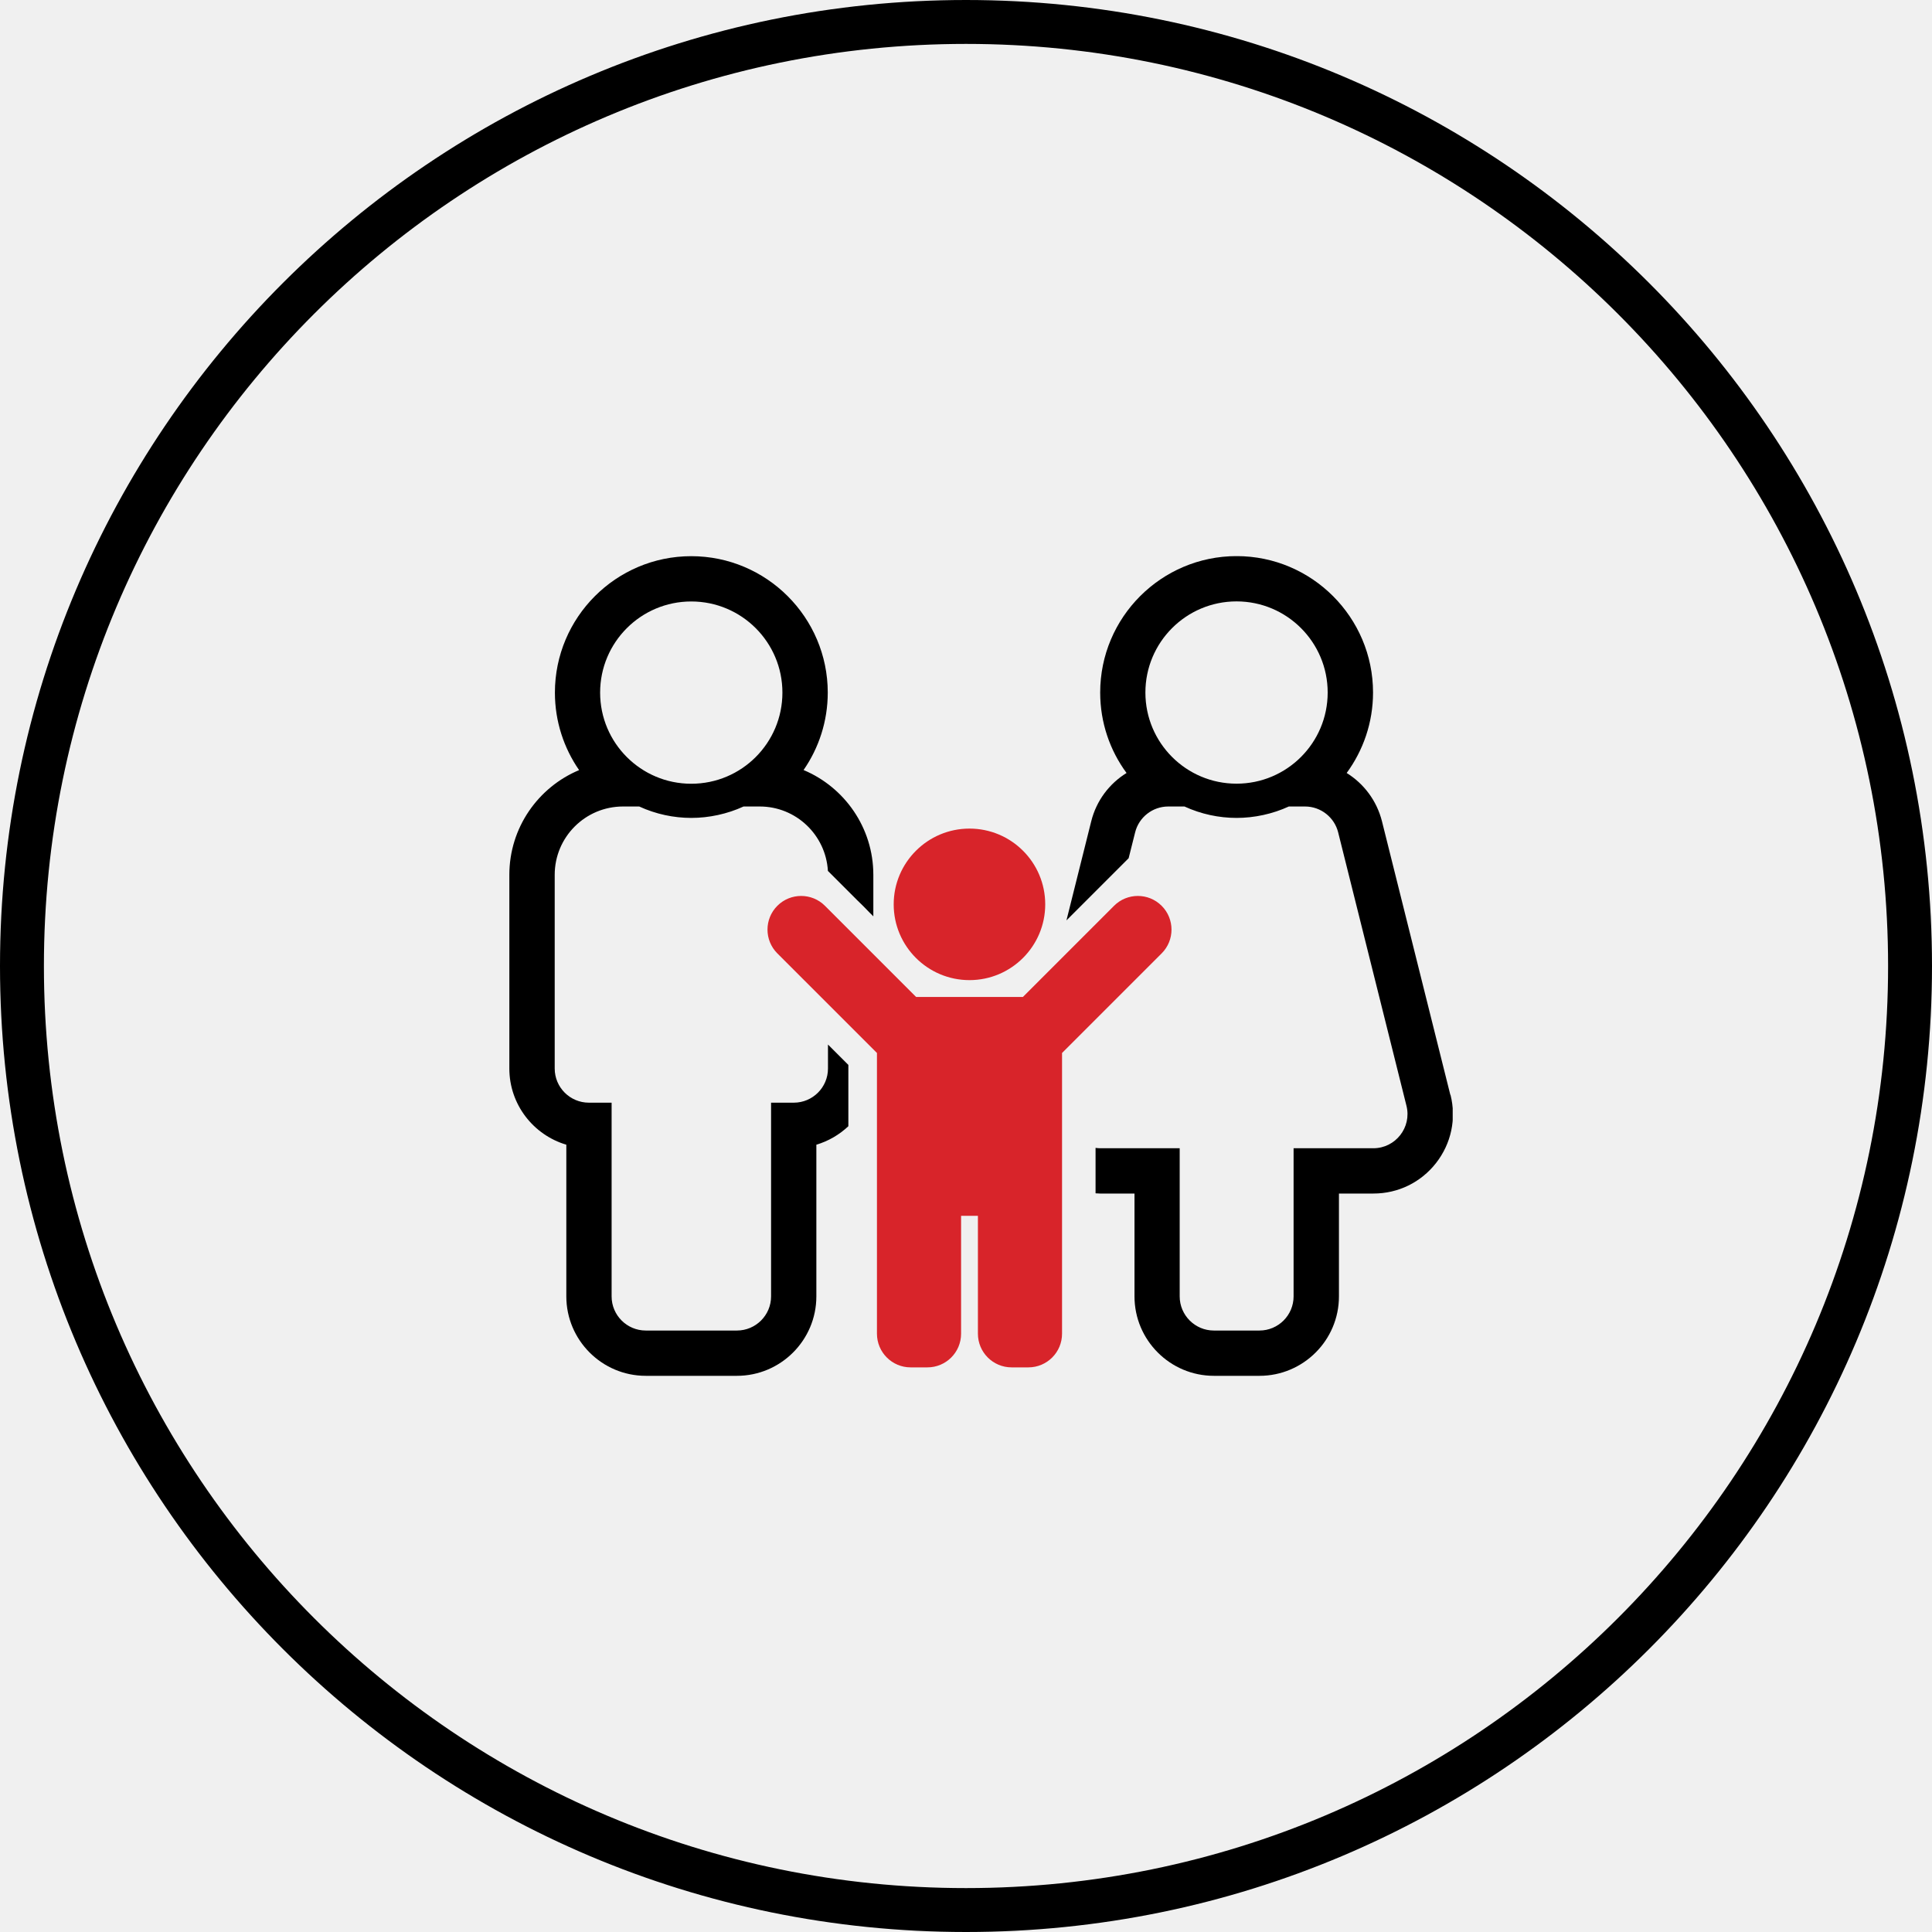
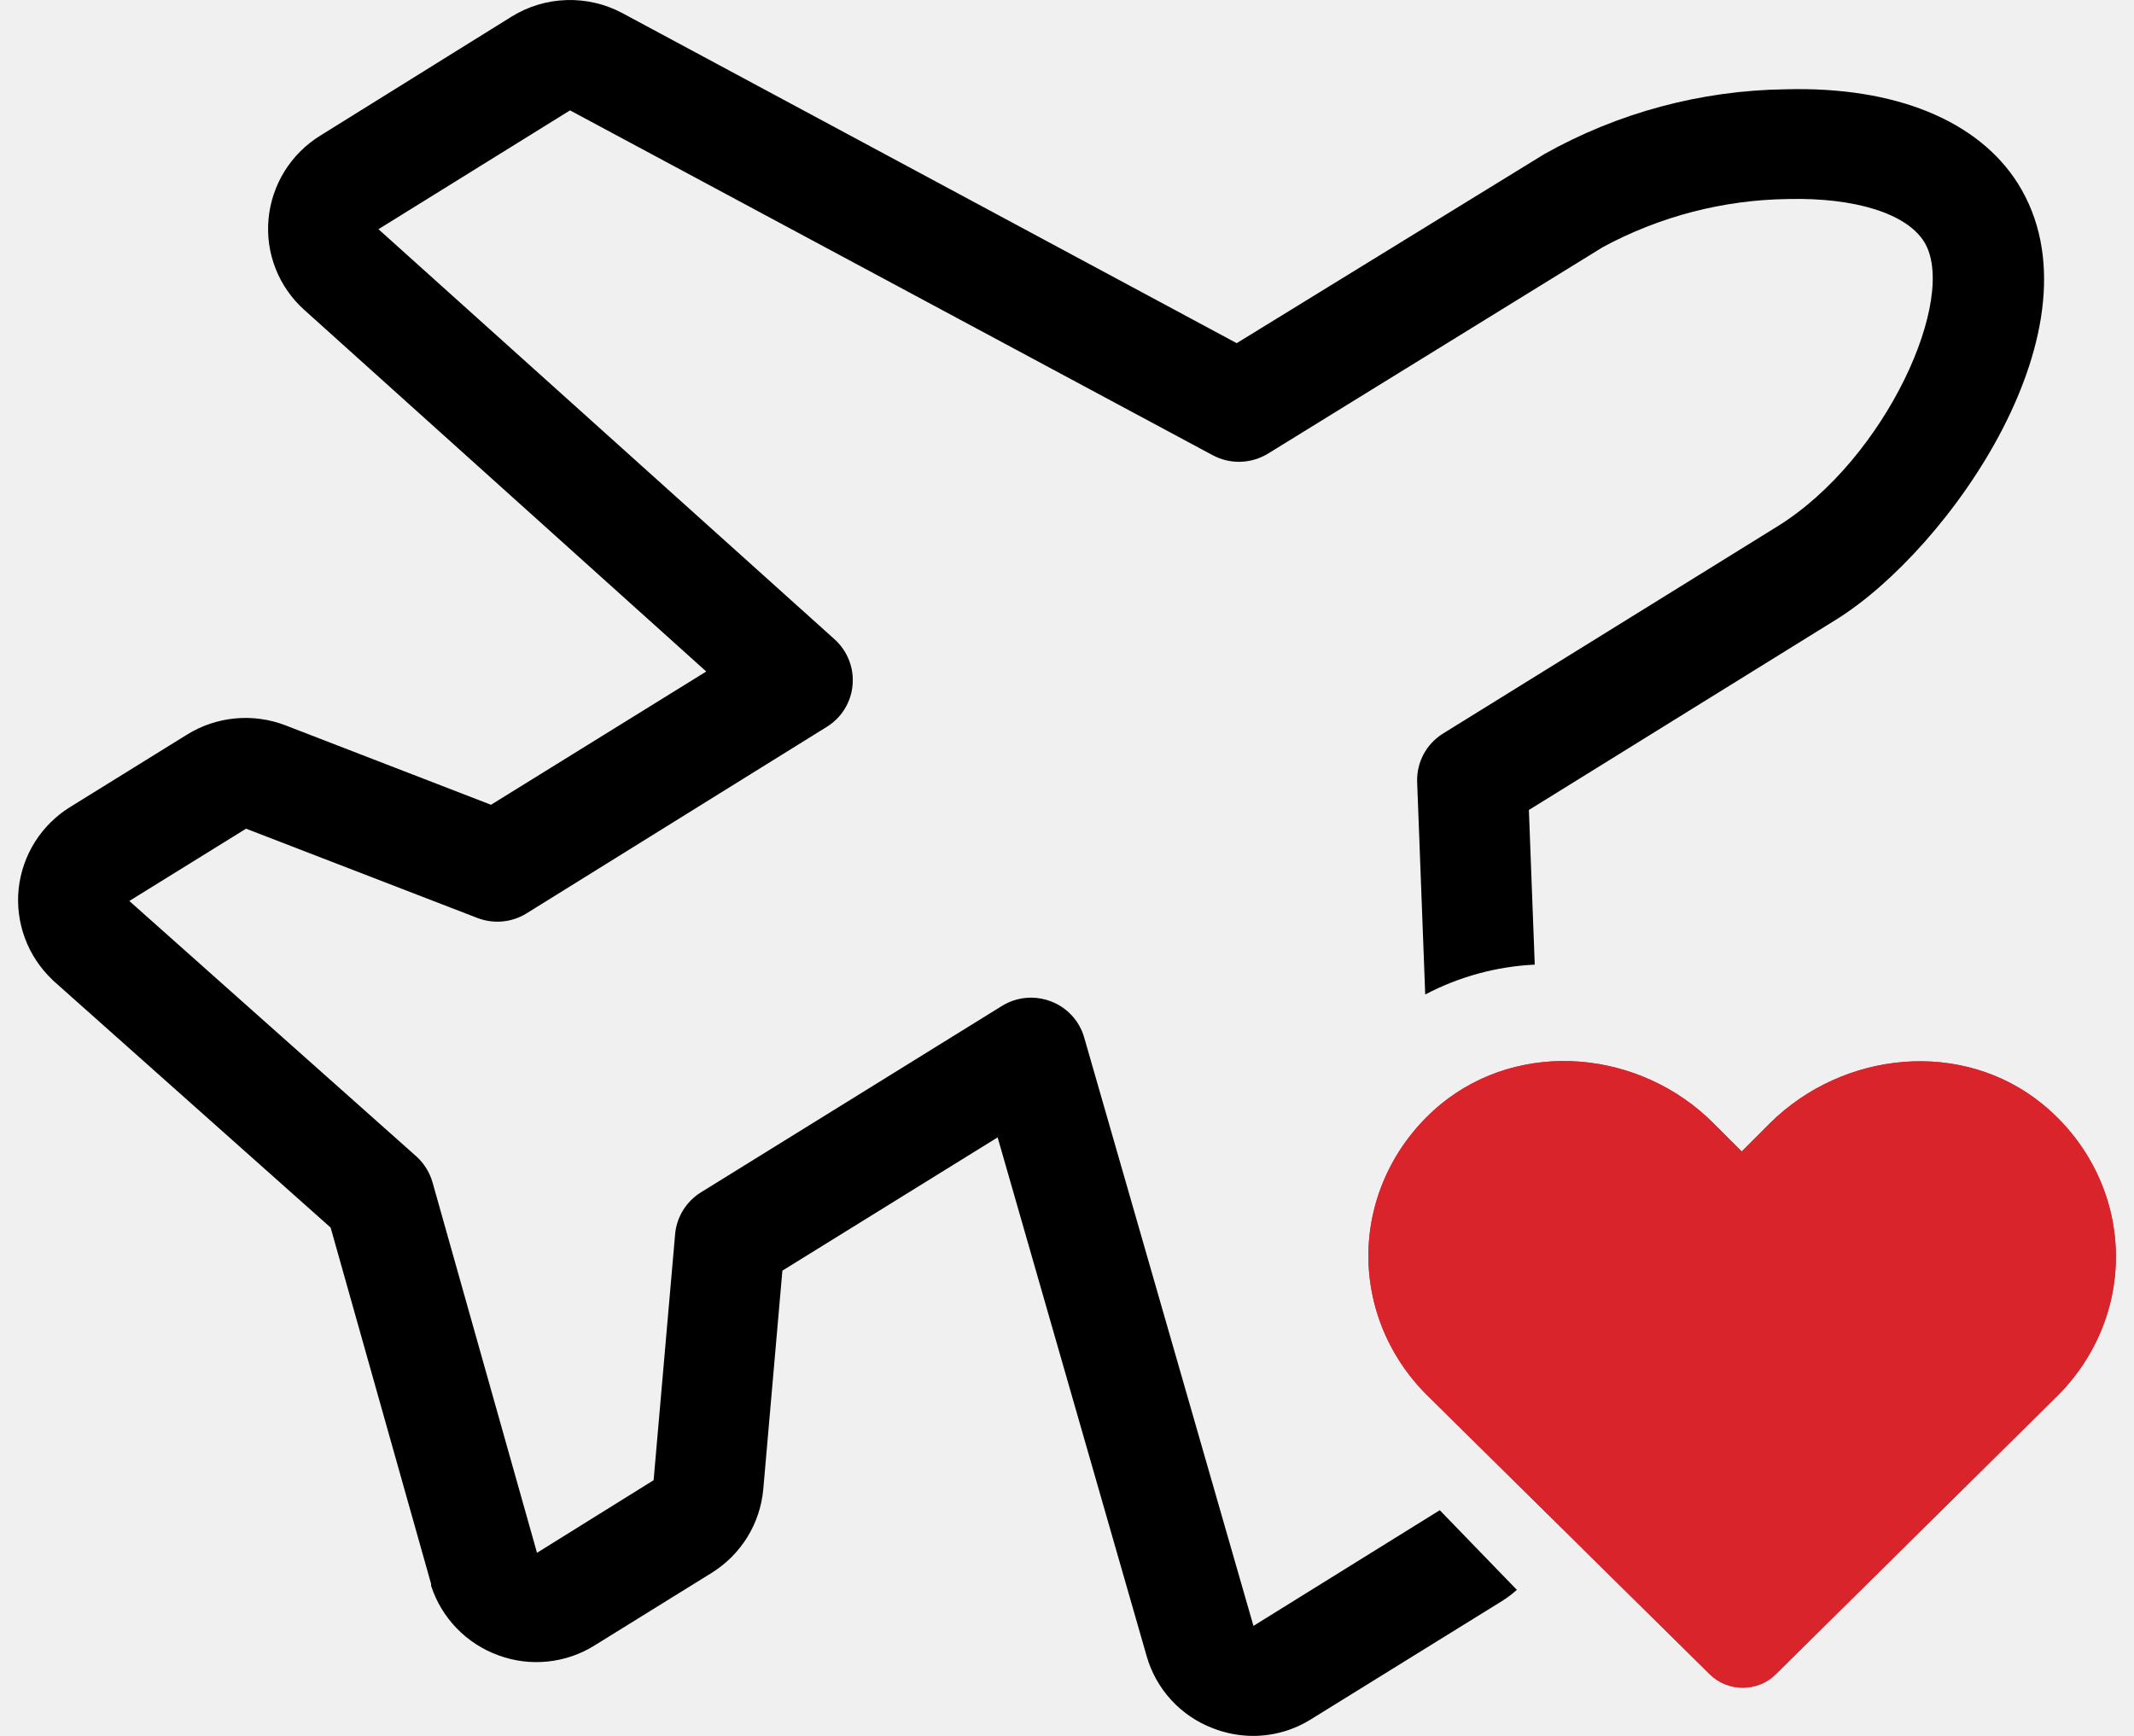
- <svg xmlns="http://www.w3.org/2000/svg" width="132" height="132" viewBox="0 0 132 132" fill="none">
-   <circle cx="66" cy="66" r="64.5" stroke="black" stroke-width="3" />
-   <g clip-path="url(#clip0_1403_117)">
-     <path d="M56.57 71.371V73.004C56.57 74.292 55.524 75.338 54.236 75.338H52.682V88.572C52.682 89.86 51.636 90.906 50.348 90.906H44.121C42.833 90.906 41.787 89.86 41.787 88.572V75.338H40.233C38.945 75.338 37.899 74.292 37.899 73.004V59.77C37.899 57.19 39.991 55.102 42.566 55.102H43.672C44.812 55.626 46.03 55.882 47.234 55.882C48.438 55.882 49.687 55.616 50.802 55.102H51.907C54.394 55.102 56.422 57.051 56.565 59.504C57.227 60.165 57.893 60.831 58.554 61.492C58.845 61.769 59.131 62.055 59.412 62.351C59.496 62.435 59.585 62.524 59.669 62.608V59.77C59.669 56.553 57.7 53.785 54.902 52.611C55.944 51.106 56.555 49.28 56.555 47.316C56.55 42.179 52.371 38 47.229 38C42.088 38 37.913 42.179 37.913 47.321C37.913 49.285 38.525 51.111 39.566 52.616C36.769 53.785 34.8 56.553 34.8 59.77V73.004C34.8 75.462 36.443 77.544 38.693 78.21V88.572C38.693 91.562 41.126 94 44.121 94H50.348C53.338 94 55.776 91.567 55.776 88.572V78.21C56.605 77.963 57.35 77.524 57.962 76.947V72.758C57.498 72.294 57.039 71.835 56.575 71.371H56.57ZM47.229 41.094C50.669 41.094 53.457 43.882 53.457 47.321C53.457 50.76 50.669 53.548 47.229 53.548C43.79 53.548 41.002 50.76 41.002 47.321C41.002 43.882 43.79 41.094 47.229 41.094Z" fill="black" />
-     <path d="M99.09 74.8L94.422 56.119C94.066 54.703 93.178 53.538 92.009 52.813C93.139 51.269 93.81 49.369 93.81 47.316C93.81 42.179 89.63 37.995 84.489 37.995C79.347 37.995 75.168 42.175 75.168 47.316C75.168 49.369 75.834 51.273 76.969 52.813C75.794 53.538 74.906 54.703 74.556 56.114L72.863 62.884C74.28 61.468 75.696 60.052 77.112 58.636L77.556 56.869C77.808 55.852 78.73 55.102 79.821 55.102H80.926C82.066 55.626 83.285 55.882 84.489 55.882C85.693 55.882 86.941 55.616 88.056 55.102H89.162C90.257 55.102 91.175 55.858 91.427 56.869L96.094 75.55C96.464 77.026 95.344 78.452 93.829 78.452H88.382V88.572C88.382 89.86 87.336 90.906 86.048 90.906H82.934C81.647 90.906 80.6 89.86 80.6 88.572V78.452H75.153C75.049 78.452 74.951 78.437 74.852 78.427V81.531C74.951 81.536 75.049 81.546 75.153 81.546H77.512V88.572C77.512 91.562 79.944 94 82.939 94H86.053C89.043 94 91.481 91.567 91.481 88.572V81.546H93.839C95.522 81.546 97.081 80.786 98.117 79.459C99.154 78.131 99.514 76.434 99.104 74.805L99.09 74.8ZM84.484 53.543C81.045 53.543 78.257 50.755 78.257 47.316C78.257 43.877 81.045 41.089 84.484 41.089C87.923 41.089 90.711 43.877 90.711 47.316C90.711 50.755 87.923 53.543 84.484 53.543Z" fill="black" />
-     <path d="M79.367 65.139L72.562 71.943V91.123C72.562 92.396 71.531 93.423 70.263 93.423H69.113C67.845 93.423 66.814 92.391 66.814 91.123V83.07H65.664V91.123C65.664 92.396 64.633 93.423 63.365 93.423H62.215C60.947 93.423 59.916 92.391 59.916 91.123V71.943L53.111 65.139C52.213 64.241 52.213 62.785 53.111 61.887C54.009 60.989 55.465 60.989 56.363 61.887L62.59 68.114H69.888L76.115 61.887C77.013 60.989 78.469 60.989 79.367 61.887C80.265 62.785 80.265 64.241 79.367 65.139ZM66.237 56.612C69.099 56.612 71.413 58.931 71.413 61.788C71.413 64.645 69.094 66.965 66.237 66.965C63.38 66.965 61.06 64.645 61.06 61.788C61.06 58.931 63.38 56.612 66.237 56.612Z" fill="#D8242A" />
-   </g>
-   <defs>
-     <clipPath id="clip0_1403_117">
-       <rect width="64.453" height="56" fill="white" transform="translate(34.7998 38)" />
-     </clipPath>
-   </defs>
+ <svg xmlns="http://www.w3.org/2000/svg" width="59" height="48" viewBox="0 0 59 48" fill="none">
+   <path d="M56.91 38.568L49.098 46.293C48.98 46.411 48.838 46.505 48.68 46.57C48.523 46.634 48.354 46.667 48.183 46.667C48.012 46.667 47.843 46.634 47.686 46.57C47.528 46.505 47.386 46.411 47.268 46.293L39.444 38.568C38.901 38.024 38.478 37.381 38.202 36.676C37.926 35.971 37.803 35.221 37.839 34.469C37.876 33.717 38.072 32.98 38.415 32.303C38.758 31.626 39.242 31.023 39.836 30.531C42.05 28.723 45.345 29.03 47.37 31.056L48.154 31.84L48.937 31.056C50.967 29.049 54.257 28.723 56.471 30.531C57.068 31.02 57.556 31.621 57.903 32.296C58.251 32.971 58.451 33.707 58.492 34.459C58.533 35.211 58.414 35.963 58.142 36.669C57.87 37.375 57.451 38.021 56.91 38.568V38.568Z" fill="#D8242A" />
+   <path d="M56.91 38.568L49.098 46.293C48.98 46.411 48.838 46.505 48.68 46.57C48.523 46.634 48.354 46.667 48.183 46.667C48.012 46.667 47.843 46.634 47.686 46.57C47.528 46.505 47.386 46.411 47.268 46.293L39.444 38.568C38.901 38.024 38.478 37.381 38.202 36.676C37.926 35.971 37.803 35.221 37.839 34.469C37.876 33.717 38.072 32.98 38.415 32.303C38.758 31.626 39.242 31.023 39.836 30.531C42.05 28.723 45.345 29.03 47.37 31.056L48.154 31.84L48.937 31.056C50.967 29.049 54.257 28.723 56.471 30.531C57.068 31.02 57.556 31.621 57.903 32.296C58.251 32.971 58.451 33.707 58.492 34.459C58.533 35.211 58.414 35.963 58.142 36.669C57.87 37.375 57.451 38.021 56.91 38.568V38.568Z" fill="#D8242A" />
+   <path d="M39.806 41.759L34.655 44.958L29.976 28.69C29.912 28.464 29.796 28.256 29.636 28.082C29.477 27.908 29.279 27.774 29.059 27.69C28.883 27.622 28.697 27.587 28.508 27.586C28.222 27.586 27.942 27.666 27.7 27.816L19.377 32.971C19.176 33.096 19.007 33.266 18.883 33.468C18.76 33.669 18.685 33.896 18.665 34.131L18.071 40.929L14.847 42.937L11.963 32.71C11.887 32.434 11.736 32.184 11.526 31.989L3.575 24.913L6.803 22.914L13.199 25.383C13.42 25.468 13.658 25.501 13.894 25.479C14.13 25.457 14.357 25.381 14.558 25.256L22.859 20.098C23.06 19.974 23.229 19.805 23.352 19.605C23.476 19.405 23.551 19.18 23.571 18.946C23.593 18.711 23.56 18.475 23.474 18.256C23.388 18.036 23.253 17.84 23.078 17.681L10.464 6.338L15.76 3.052L33.528 12.587C33.765 12.714 34.032 12.777 34.301 12.769C34.571 12.76 34.833 12.681 35.062 12.54L44.315 6.833C45.889 5.983 47.648 5.526 49.44 5.503C51.288 5.46 52.708 5.903 53.197 6.685C54.149 8.211 52.144 12.692 49.147 14.552L39.902 20.28C39.673 20.421 39.485 20.62 39.358 20.857C39.232 21.093 39.171 21.359 39.181 21.627L39.404 27.499C40.34 27.006 41.374 26.724 42.432 26.673L42.27 22.397L50.764 17.133C53.874 15.204 58.256 9.01 55.792 5.077C54.696 3.339 52.406 2.387 49.37 2.469C47.03 2.499 44.736 3.115 42.698 4.26L34.192 9.489L17.206 0.362C16.732 0.109 16.201 -0.015 15.664 0.002C15.127 0.018 14.604 0.175 14.148 0.457L8.852 3.752C8.451 4 8.113 4.338 7.865 4.738C7.618 5.139 7.466 5.591 7.424 6.059C7.381 6.526 7.449 6.996 7.621 7.432C7.793 7.868 8.065 8.258 8.415 8.571L19.526 18.568L13.575 22.253L7.896 20.058C7.453 19.887 6.977 19.821 6.505 19.865C6.032 19.909 5.577 20.061 5.174 20.311L1.941 22.314C1.546 22.558 1.213 22.889 0.966 23.28C0.72 23.672 0.566 24.114 0.516 24.574C0.468 25.033 0.526 25.497 0.685 25.931C0.844 26.365 1.1 26.757 1.434 27.078L1.473 27.117L9.141 33.944L11.919 43.797V43.849C12.062 44.289 12.303 44.69 12.625 45.023C12.947 45.356 13.34 45.611 13.776 45.77C14.212 45.932 14.679 45.991 15.141 45.943C15.603 45.896 16.048 45.743 16.441 45.497L19.674 43.493C20.076 43.243 20.415 42.904 20.663 42.502C20.911 42.1 21.061 41.646 21.103 41.176L21.631 35.135L27.582 31.45L31.702 45.792C31.83 46.245 32.064 46.662 32.383 47.009C32.702 47.356 33.099 47.624 33.541 47.791C33.892 47.928 34.265 47.998 34.642 48C35.213 48 35.772 47.839 36.254 47.535L41.554 44.254C41.689 44.166 41.818 44.069 41.938 43.962L39.806 41.759Z" fill="black" />
</svg>
